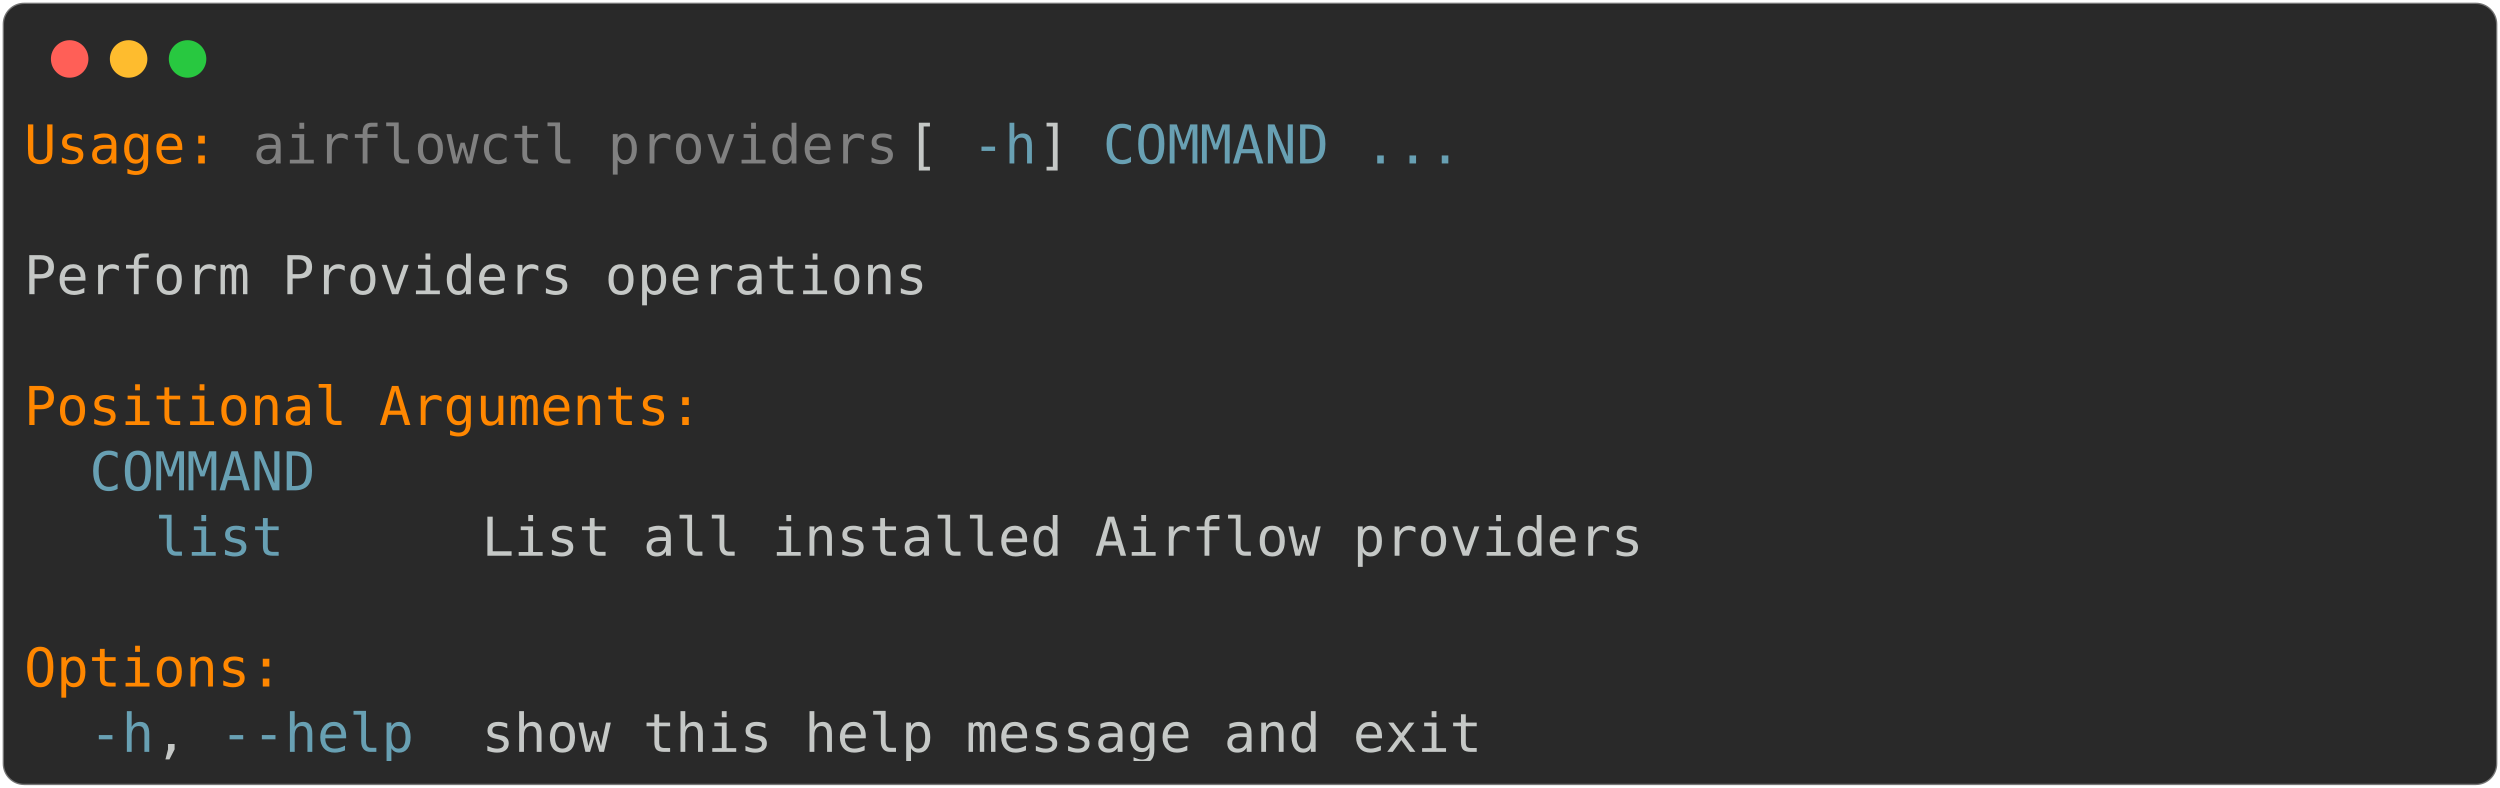
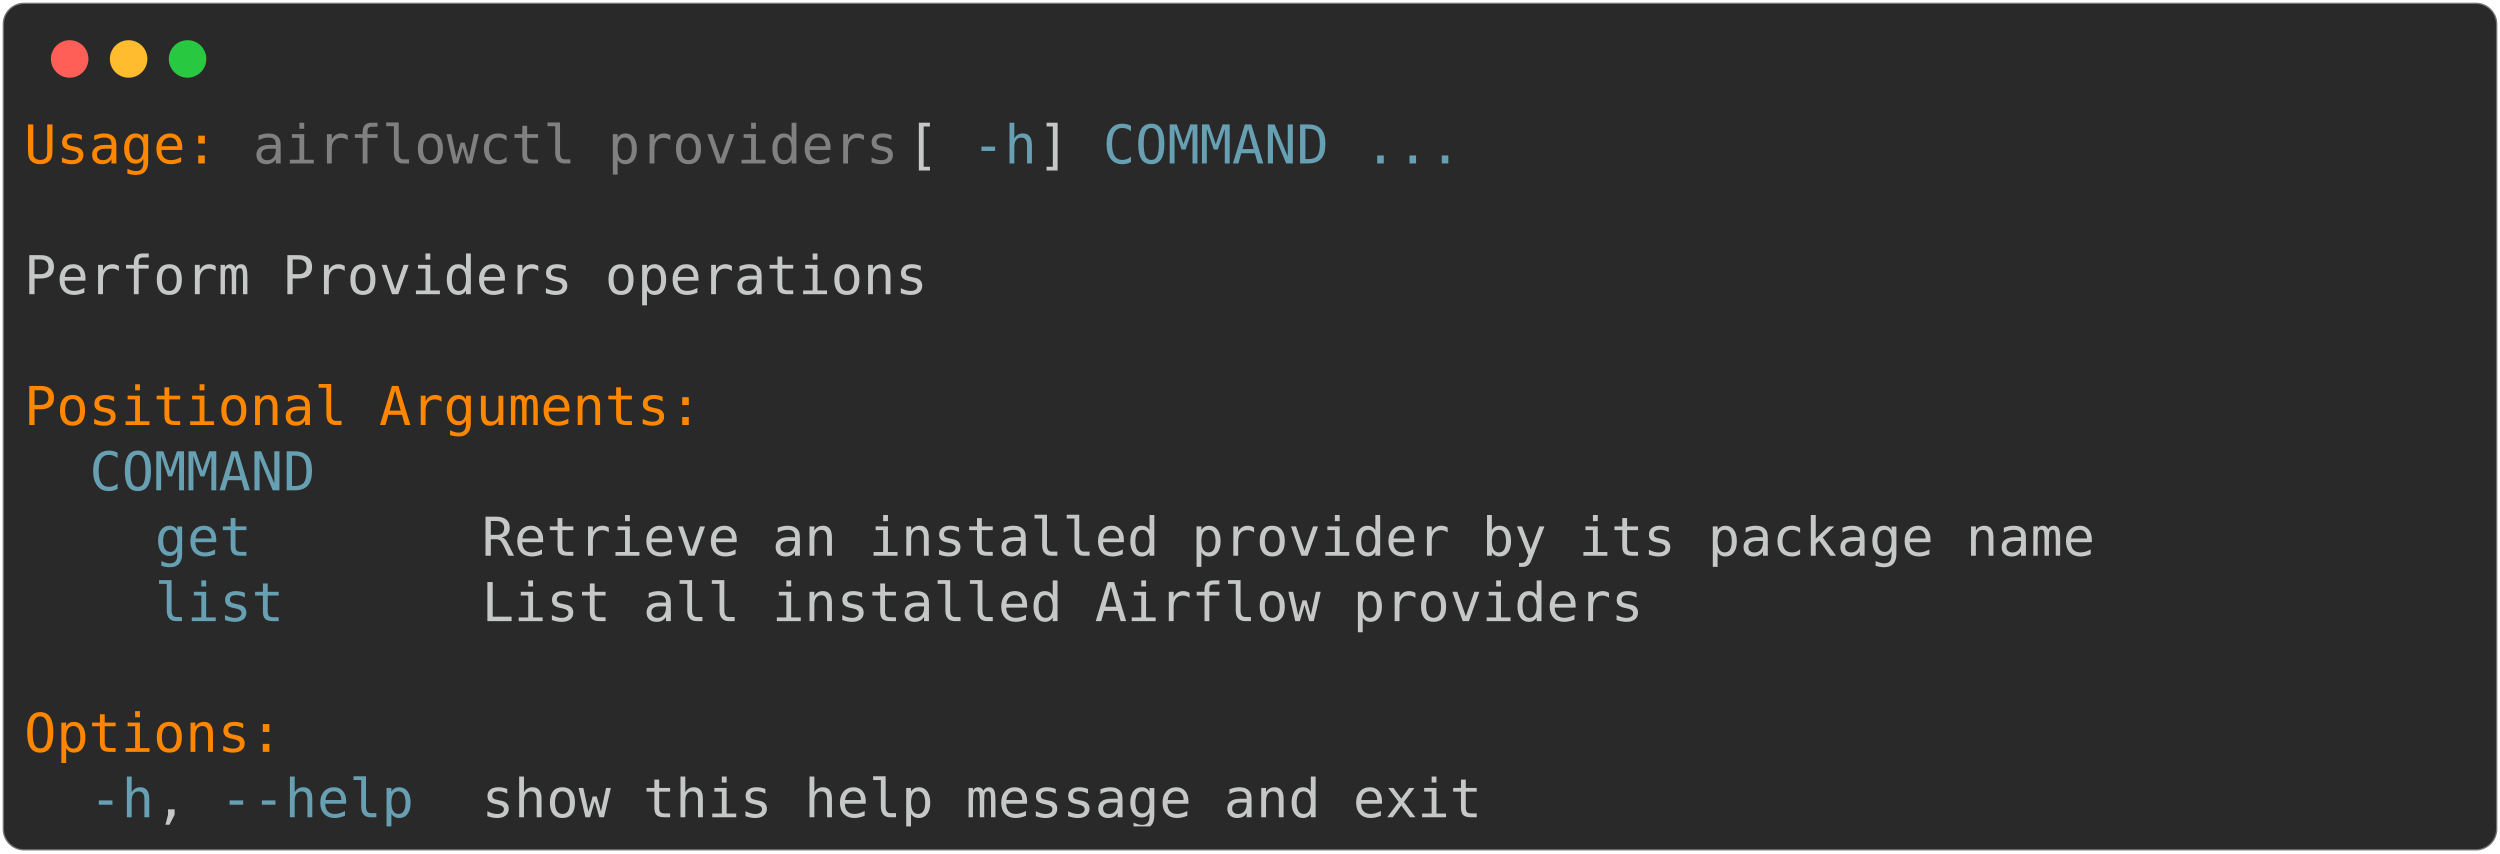
- <svg xmlns="http://www.w3.org/2000/svg" class="rich-terminal" viewBox="0 0 933 294.0">
+ <svg xmlns="http://www.w3.org/2000/svg" class="rich-terminal" viewBox="0 0 933 318.4">
  <style>

    @font-face {
        font-family: "Fira Code";
        src: local("FiraCode-Regular"),
                url("https://cdnjs.cloudflare.com/ajax/libs/firacode/6.2.0/woff2/FiraCode-Regular.woff2") format("woff2"),
                url("https://cdnjs.cloudflare.com/ajax/libs/firacode/6.2.0/woff/FiraCode-Regular.woff") format("woff");
        font-style: normal;
        font-weight: 400;
    }
    @font-face {
        font-family: "Fira Code";
        src: local("FiraCode-Bold"),
                url("https://cdnjs.cloudflare.com/ajax/libs/firacode/6.2.0/woff2/FiraCode-Bold.woff2") format("woff2"),
                url("https://cdnjs.cloudflare.com/ajax/libs/firacode/6.2.0/woff/FiraCode-Bold.woff") format("woff");
        font-style: bold;
        font-weight: 700;
    }

-     .terminal-2177033504-matrix {
+     .terminal-2066625316-matrix {
        font-family: Fira Code, monospace;
        font-size: 20px;
        line-height: 24.4px;
        font-variant-east-asian: full-width;
    }

-     .terminal-2177033504-title {
+     .terminal-2066625316-title {
        font-size: 18px;
        font-weight: bold;
        font-family: arial;
    }

-     .terminal-2177033504-r1 { fill: #ff8700 }
- .terminal-2177033504-r2 { fill: #c5c8c6 }
- .terminal-2177033504-r3 { fill: #808080 }
- .terminal-2177033504-r4 { fill: #68a0b3 }
+     .terminal-2066625316-r1 { fill: #ff8700 }
+ .terminal-2066625316-r2 { fill: #c5c8c6 }
+ .terminal-2066625316-r3 { fill: #808080 }
+ .terminal-2066625316-r4 { fill: #68a0b3 }
    </style>
  <defs>
-     <clipPath id="terminal-2177033504-clip-terminal">
-       <rect x="0" y="0" width="914.0" height="243.0" />
+     <clipPath id="terminal-2066625316-clip-terminal">
+       <rect x="0" y="0" width="914.0" height="267.4" />
    </clipPath>
-     <clipPath id="terminal-2177033504-line-0">
+     <clipPath id="terminal-2066625316-line-0">
      <rect x="0" y="1.5" width="915" height="24.65" />
    </clipPath>
-     <clipPath id="terminal-2177033504-line-1">
+     <clipPath id="terminal-2066625316-line-1">
      <rect x="0" y="25.9" width="915" height="24.65" />
    </clipPath>
-     <clipPath id="terminal-2177033504-line-2">
+     <clipPath id="terminal-2066625316-line-2">
      <rect x="0" y="50.3" width="915" height="24.65" />
    </clipPath>
-     <clipPath id="terminal-2177033504-line-3">
+     <clipPath id="terminal-2066625316-line-3">
      <rect x="0" y="74.7" width="915" height="24.65" />
    </clipPath>
-     <clipPath id="terminal-2177033504-line-4">
+     <clipPath id="terminal-2066625316-line-4">
      <rect x="0" y="99.1" width="915" height="24.65" />
    </clipPath>
-     <clipPath id="terminal-2177033504-line-5">
+     <clipPath id="terminal-2066625316-line-5">
      <rect x="0" y="123.5" width="915" height="24.65" />
    </clipPath>
-     <clipPath id="terminal-2177033504-line-6">
+     <clipPath id="terminal-2066625316-line-6">
      <rect x="0" y="147.9" width="915" height="24.65" />
    </clipPath>
-     <clipPath id="terminal-2177033504-line-7">
+     <clipPath id="terminal-2066625316-line-7">
      <rect x="0" y="172.3" width="915" height="24.65" />
    </clipPath>
-     <clipPath id="terminal-2177033504-line-8">
+     <clipPath id="terminal-2066625316-line-8">
      <rect x="0" y="196.7" width="915" height="24.65" />
    </clipPath>
+     <clipPath id="terminal-2066625316-line-9">
+       <rect x="0" y="221.1" width="915" height="24.65" />
+     </clipPath>
  </defs>
-   <rect fill="#292929" stroke="rgba(255,255,255,0.35)" stroke-width="1" x="1" y="1" width="931" height="292" rx="8" />
+   <rect fill="#292929" stroke="rgba(255,255,255,0.35)" stroke-width="1" x="1" y="1" width="931" height="316.4" rx="8" />
  <g transform="translate(26,22)">
    <circle cx="0" cy="0" r="7" fill="#ff5f57" />
    <circle cx="22" cy="0" r="7" fill="#febc2e" />
    <circle cx="44" cy="0" r="7" fill="#28c840" />
  </g>
-   <g transform="translate(9, 41)" clip-path="url(#terminal-2177033504-clip-terminal)">
-     <g class="terminal-2177033504-matrix">
-       <text class="terminal-2177033504-r1" x="0" y="20" textLength="73.2" clip-path="url(#terminal-2177033504-line-0)">Usage:</text>
-       <text class="terminal-2177033504-r3" x="85.4" y="20" textLength="244" clip-path="url(#terminal-2177033504-line-0)">airflowctl providers</text>
-       <text class="terminal-2177033504-r2" x="329.4" y="20" textLength="24.4" clip-path="url(#terminal-2177033504-line-0)"> [</text>
-       <text class="terminal-2177033504-r4" x="353.8" y="20" textLength="24.4" clip-path="url(#terminal-2177033504-line-0)">-h</text>
-       <text class="terminal-2177033504-r2" x="378.2" y="20" textLength="24.4" clip-path="url(#terminal-2177033504-line-0)">] </text>
-       <text class="terminal-2177033504-r4" x="402.6" y="20" textLength="85.4" clip-path="url(#terminal-2177033504-line-0)">COMMAND</text>
-       <text class="terminal-2177033504-r4" x="500.2" y="20" textLength="36.6" clip-path="url(#terminal-2177033504-line-0)">...</text>
-       <text class="terminal-2177033504-r2" x="915" y="20" textLength="12.2" clip-path="url(#terminal-2177033504-line-0)">
+   <g transform="translate(9, 41)" clip-path="url(#terminal-2066625316-clip-terminal)">
+     <g class="terminal-2066625316-matrix">
+       <text class="terminal-2066625316-r1" x="0" y="20" textLength="73.2" clip-path="url(#terminal-2066625316-line-0)">Usage:</text>
+       <text class="terminal-2066625316-r3" x="85.4" y="20" textLength="244" clip-path="url(#terminal-2066625316-line-0)">airflowctl providers</text>
+       <text class="terminal-2066625316-r2" x="329.4" y="20" textLength="24.4" clip-path="url(#terminal-2066625316-line-0)"> [</text>
+       <text class="terminal-2066625316-r4" x="353.8" y="20" textLength="24.4" clip-path="url(#terminal-2066625316-line-0)">-h</text>
+       <text class="terminal-2066625316-r2" x="378.2" y="20" textLength="24.4" clip-path="url(#terminal-2066625316-line-0)">] </text>
+       <text class="terminal-2066625316-r4" x="402.6" y="20" textLength="85.4" clip-path="url(#terminal-2066625316-line-0)">COMMAND</text>
+       <text class="terminal-2066625316-r4" x="500.2" y="20" textLength="36.6" clip-path="url(#terminal-2066625316-line-0)">...</text>
+       <text class="terminal-2066625316-r2" x="915" y="20" textLength="12.2" clip-path="url(#terminal-2066625316-line-0)">
</text>
-       <text class="terminal-2177033504-r2" x="915" y="44.4" textLength="12.2" clip-path="url(#terminal-2177033504-line-1)">
+       <text class="terminal-2066625316-r2" x="915" y="44.4" textLength="12.2" clip-path="url(#terminal-2066625316-line-1)">
</text>
-       <text class="terminal-2177033504-r2" x="0" y="68.8" textLength="341.6" clip-path="url(#terminal-2177033504-line-2)">Perform Providers operations</text>
-       <text class="terminal-2177033504-r2" x="915" y="68.8" textLength="12.2" clip-path="url(#terminal-2177033504-line-2)">
+       <text class="terminal-2066625316-r2" x="0" y="68.8" textLength="341.6" clip-path="url(#terminal-2066625316-line-2)">Perform Providers operations</text>
+       <text class="terminal-2066625316-r2" x="915" y="68.8" textLength="12.2" clip-path="url(#terminal-2066625316-line-2)">
</text>
-       <text class="terminal-2177033504-r2" x="915" y="93.2" textLength="12.2" clip-path="url(#terminal-2177033504-line-3)">
+       <text class="terminal-2066625316-r2" x="915" y="93.2" textLength="12.2" clip-path="url(#terminal-2066625316-line-3)">
</text>
-       <text class="terminal-2177033504-r1" x="0" y="117.6" textLength="256.2" clip-path="url(#terminal-2177033504-line-4)">Positional Arguments:</text>
-       <text class="terminal-2177033504-r2" x="915" y="117.6" textLength="12.2" clip-path="url(#terminal-2177033504-line-4)">
+       <text class="terminal-2066625316-r1" x="0" y="117.6" textLength="256.2" clip-path="url(#terminal-2066625316-line-4)">Positional Arguments:</text>
+       <text class="terminal-2066625316-r2" x="915" y="117.6" textLength="12.2" clip-path="url(#terminal-2066625316-line-4)">
</text>
-       <text class="terminal-2177033504-r4" x="24.4" y="142" textLength="85.4" clip-path="url(#terminal-2177033504-line-5)">COMMAND</text>
-       <text class="terminal-2177033504-r2" x="915" y="142" textLength="12.2" clip-path="url(#terminal-2177033504-line-5)">
+       <text class="terminal-2066625316-r4" x="24.4" y="142" textLength="85.4" clip-path="url(#terminal-2066625316-line-5)">COMMAND</text>
+       <text class="terminal-2066625316-r2" x="915" y="142" textLength="12.2" clip-path="url(#terminal-2066625316-line-5)">
</text>
-       <text class="terminal-2177033504-r4" x="48.8" y="166.4" textLength="48.8" clip-path="url(#terminal-2177033504-line-6)">list</text>
-       <text class="terminal-2177033504-r2" x="170.8" y="166.4" textLength="439.2" clip-path="url(#terminal-2177033504-line-6)">List all installed Airflow providers</text>
-       <text class="terminal-2177033504-r2" x="915" y="166.4" textLength="12.2" clip-path="url(#terminal-2177033504-line-6)">
+       <text class="terminal-2066625316-r4" x="48.8" y="166.4" textLength="36.6" clip-path="url(#terminal-2066625316-line-6)">get</text>
+       <text class="terminal-2066625316-r2" x="170.8" y="166.4" textLength="610" clip-path="url(#terminal-2066625316-line-6)">Retrieve an installed provider by its package name</text>
+       <text class="terminal-2066625316-r2" x="915" y="166.4" textLength="12.2" clip-path="url(#terminal-2066625316-line-6)">
</text>
-       <text class="terminal-2177033504-r2" x="915" y="190.8" textLength="12.2" clip-path="url(#terminal-2177033504-line-7)">
+       <text class="terminal-2066625316-r4" x="48.8" y="190.8" textLength="48.8" clip-path="url(#terminal-2066625316-line-7)">list</text>
+       <text class="terminal-2066625316-r2" x="170.8" y="190.8" textLength="439.2" clip-path="url(#terminal-2066625316-line-7)">List all installed Airflow providers</text>
+       <text class="terminal-2066625316-r2" x="915" y="190.8" textLength="12.2" clip-path="url(#terminal-2066625316-line-7)">
</text>
-       <text class="terminal-2177033504-r1" x="0" y="215.2" textLength="97.6" clip-path="url(#terminal-2177033504-line-8)">Options:</text>
-       <text class="terminal-2177033504-r2" x="915" y="215.2" textLength="12.2" clip-path="url(#terminal-2177033504-line-8)">
+       <text class="terminal-2066625316-r2" x="915" y="215.2" textLength="12.2" clip-path="url(#terminal-2066625316-line-8)">
</text>
-       <text class="terminal-2177033504-r4" x="24.4" y="239.6" textLength="24.4" clip-path="url(#terminal-2177033504-line-9)">-h</text>
-       <text class="terminal-2177033504-r2" x="48.8" y="239.6" textLength="24.4" clip-path="url(#terminal-2177033504-line-9)">, </text>
-       <text class="terminal-2177033504-r4" x="73.2" y="239.6" textLength="73.2" clip-path="url(#terminal-2177033504-line-9)">--help</text>
-       <text class="terminal-2177033504-r2" x="170.8" y="239.6" textLength="378.2" clip-path="url(#terminal-2177033504-line-9)">show this help message and exit</text>
-       <text class="terminal-2177033504-r2" x="915" y="239.6" textLength="12.2" clip-path="url(#terminal-2177033504-line-9)">
+       <text class="terminal-2066625316-r1" x="0" y="239.6" textLength="97.6" clip-path="url(#terminal-2066625316-line-9)">Options:</text>
+       <text class="terminal-2066625316-r2" x="915" y="239.6" textLength="12.2" clip-path="url(#terminal-2066625316-line-9)">
+ </text>
+       <text class="terminal-2066625316-r4" x="24.4" y="264" textLength="24.4" clip-path="url(#terminal-2066625316-line-10)">-h</text>
+       <text class="terminal-2066625316-r2" x="48.8" y="264" textLength="24.4" clip-path="url(#terminal-2066625316-line-10)">, </text>
+       <text class="terminal-2066625316-r4" x="73.2" y="264" textLength="73.2" clip-path="url(#terminal-2066625316-line-10)">--help</text>
+       <text class="terminal-2066625316-r2" x="170.8" y="264" textLength="378.2" clip-path="url(#terminal-2066625316-line-10)">show this help message and exit</text>
+       <text class="terminal-2066625316-r2" x="915" y="264" textLength="12.2" clip-path="url(#terminal-2066625316-line-10)">
</text>
    </g>
  </g>
</svg>
